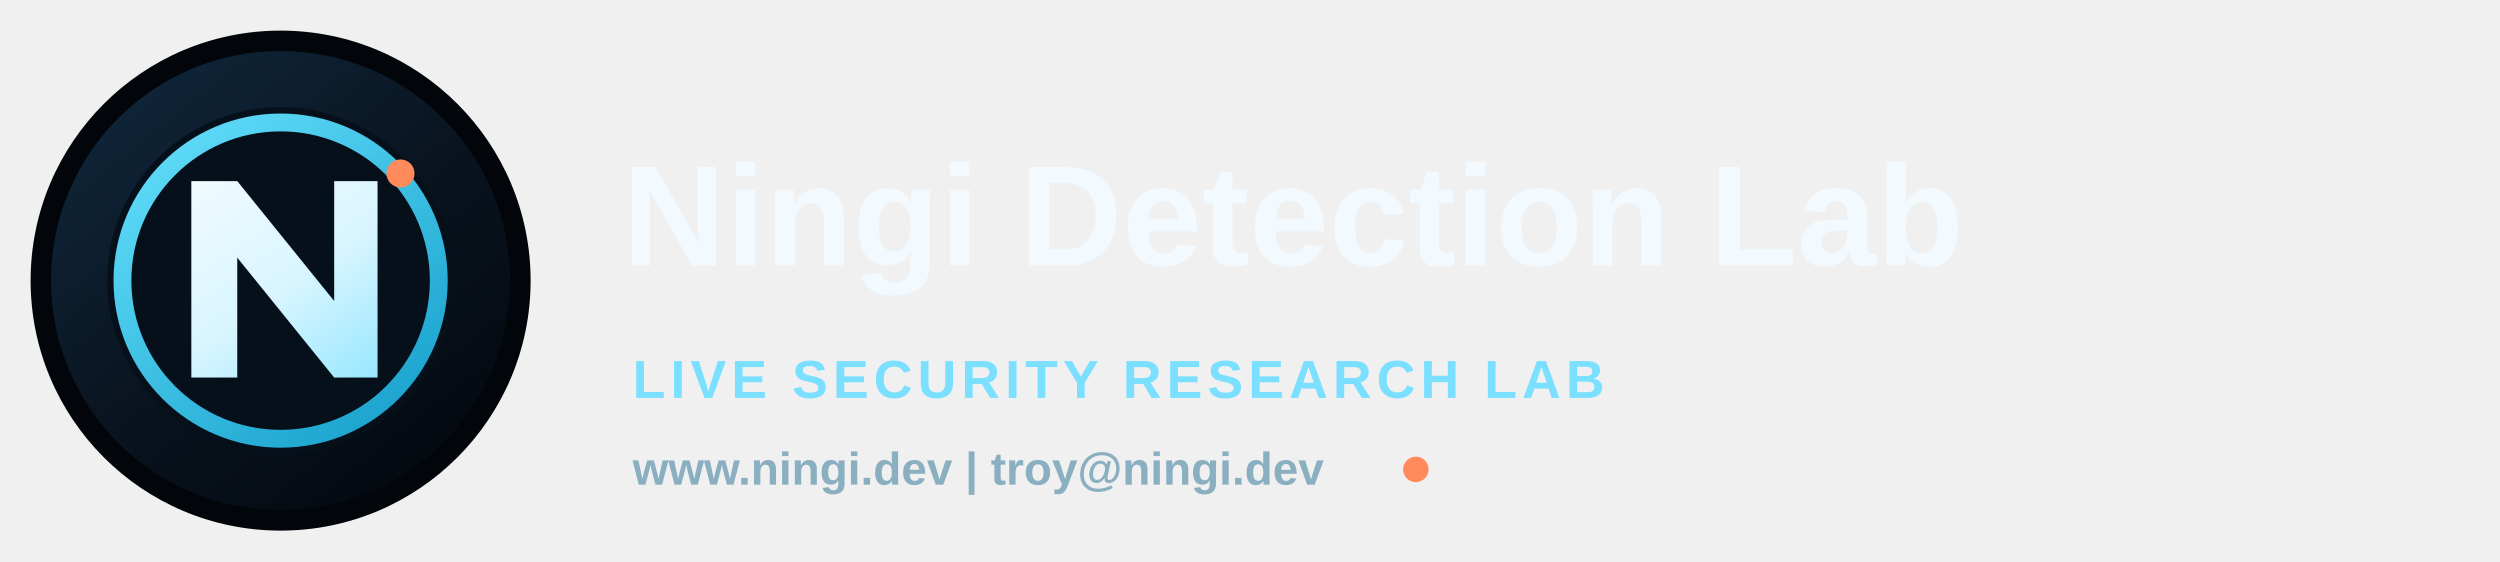
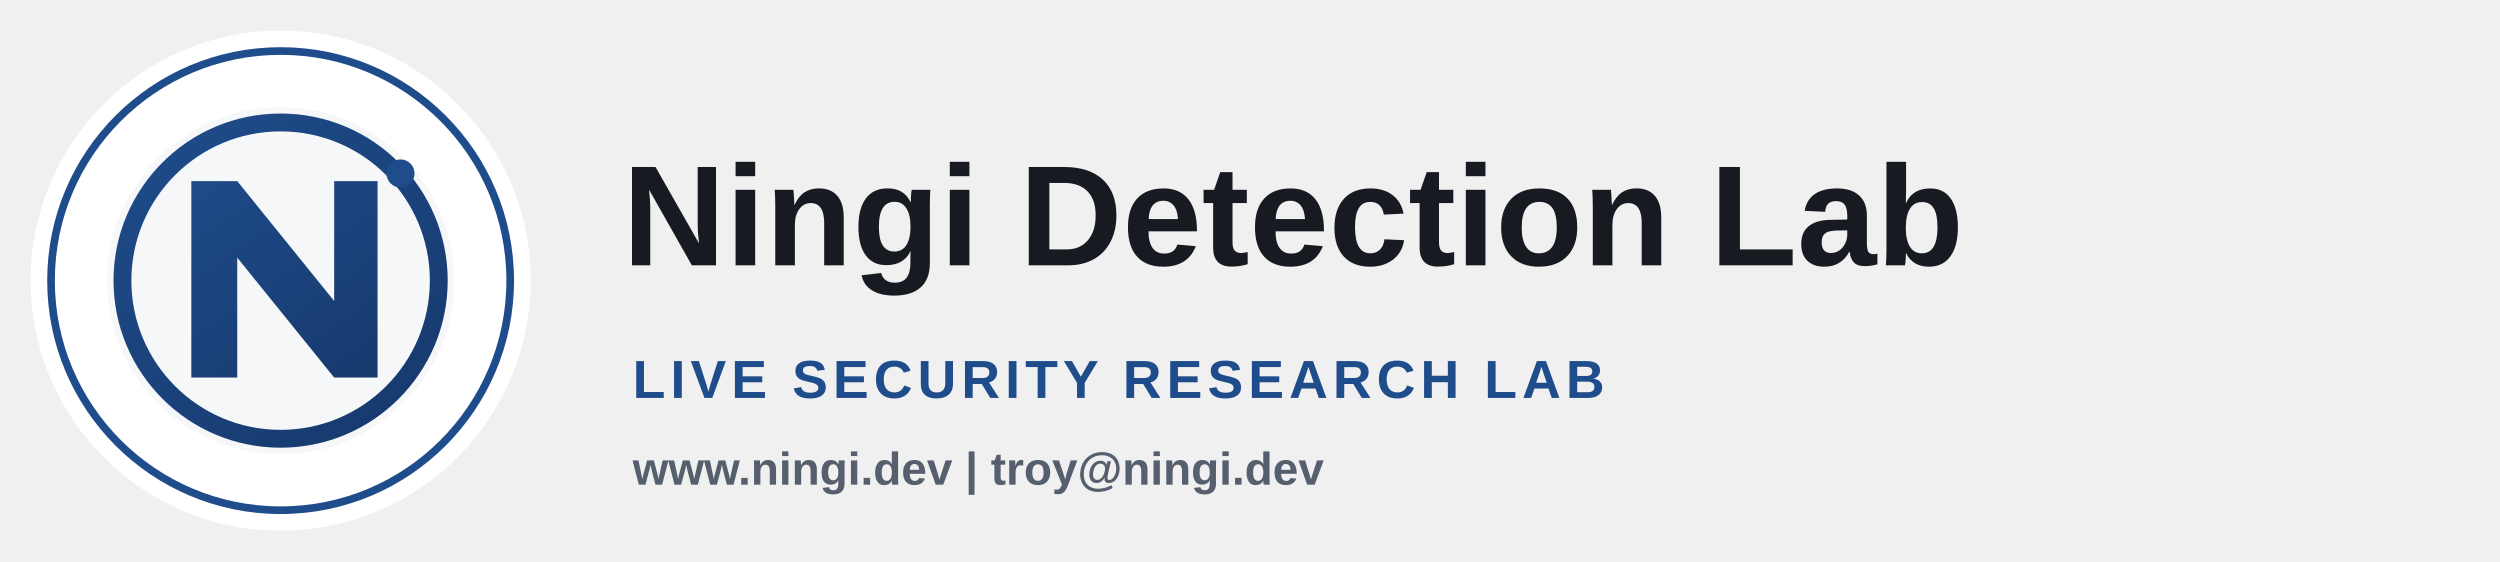
<svg xmlns="http://www.w3.org/2000/svg" width="980" height="220" viewBox="0 0 980 220" fill="none" role="img" aria-labelledby="title desc">
  <defs>
-     <linearGradient id="bg" x1="34" y1="10" x2="184" y2="198" gradientUnits="userSpaceOnUse">
-       <stop stop-color="#112A40" />
-       <stop offset="0.55" stop-color="#09131E" />
-       <stop offset="1" stop-color="#03070D" />
-     </linearGradient>
    <linearGradient id="ring" x1="50" y1="33" x2="168" y2="184" gradientUnits="userSpaceOnUse">
-       <stop stop-color="#6BE4FF" />
-       <stop offset="1" stop-color="#109BC8" />
+       <stop stop-color="#1F4D8C" />
+       <stop offset="1" stop-color="#16386B" />
    </linearGradient>
    <linearGradient id="mark" x1="73" y1="56" x2="146" y2="159" gradientUnits="userSpaceOnUse">
-       <stop stop-color="#F6FCFF" />
-       <stop offset="0.55" stop-color="#D8F5FF" />
-       <stop offset="1" stop-color="#8EE5FF" />
+       <stop stop-color="#1F4D8C" />
+       <stop offset="1" stop-color="#16386B" />
    </linearGradient>
  </defs>
  <g>
-     <circle cx="110" cy="110" r="98" fill="#02050A" />
-     <circle cx="110" cy="110" r="90" fill="url(#bg)" />
-     <circle cx="110" cy="110" r="68" fill="#06101A" />
+     <circle cx="110" cy="110" r="98" fill="#FFFFFF" />
+     <circle cx="110" cy="110" r="90" stroke="#1F4D8C" stroke-width="3" />
+     <circle cx="110" cy="110" r="68" fill="#F6F7F9" />
    <circle cx="110" cy="110" r="62" stroke="url(#ring)" stroke-width="7" />
    <path d="M75 148V71H93L131 118V71H148V148H131L93 101V148H75Z" fill="url(#mark)" />
-     <circle cx="157" cy="68" r="5.5" fill="#FF8A5B" />
+     <circle cx="157" cy="68" r="5.5" fill="#1F4D8C" />
  </g>
-   <text x="244" y="104" fill="#F2FAFF" font-family="Segoe UI, Arial, sans-serif" font-size="56" font-weight="800">Ningi Detection Lab</text>
-   <text x="248" y="156" fill="#7BDFFF" font-family="Segoe UI, Arial, sans-serif" font-size="21" font-weight="700" letter-spacing="2">LIVE SECURITY RESEARCH LAB</text>
-   <text x="248" y="190" fill="#89AFC1" font-family="Segoe UI, Arial, sans-serif" font-size="18" font-weight="600">www.ningi.dev | troy@ningi.dev</text>
-   <circle cx="555" cy="184" r="5" fill="#FF8A5B" />
+   <text x="244" y="104" fill="#171A21" font-family="Segoe UI, Arial, sans-serif" font-size="56" font-weight="800">Ningi Detection Lab</text>
+   <text x="248" y="156" fill="#1F4D8C" font-family="Segoe UI, Arial, sans-serif" font-size="21" font-weight="700" letter-spacing="2">LIVE SECURITY RESEARCH LAB</text>
+   <text x="248" y="190" fill="#565F6D" font-family="Segoe UI, Arial, sans-serif" font-size="18" font-weight="600">www.ningi.dev | troy@ningi.dev</text>
</svg>
